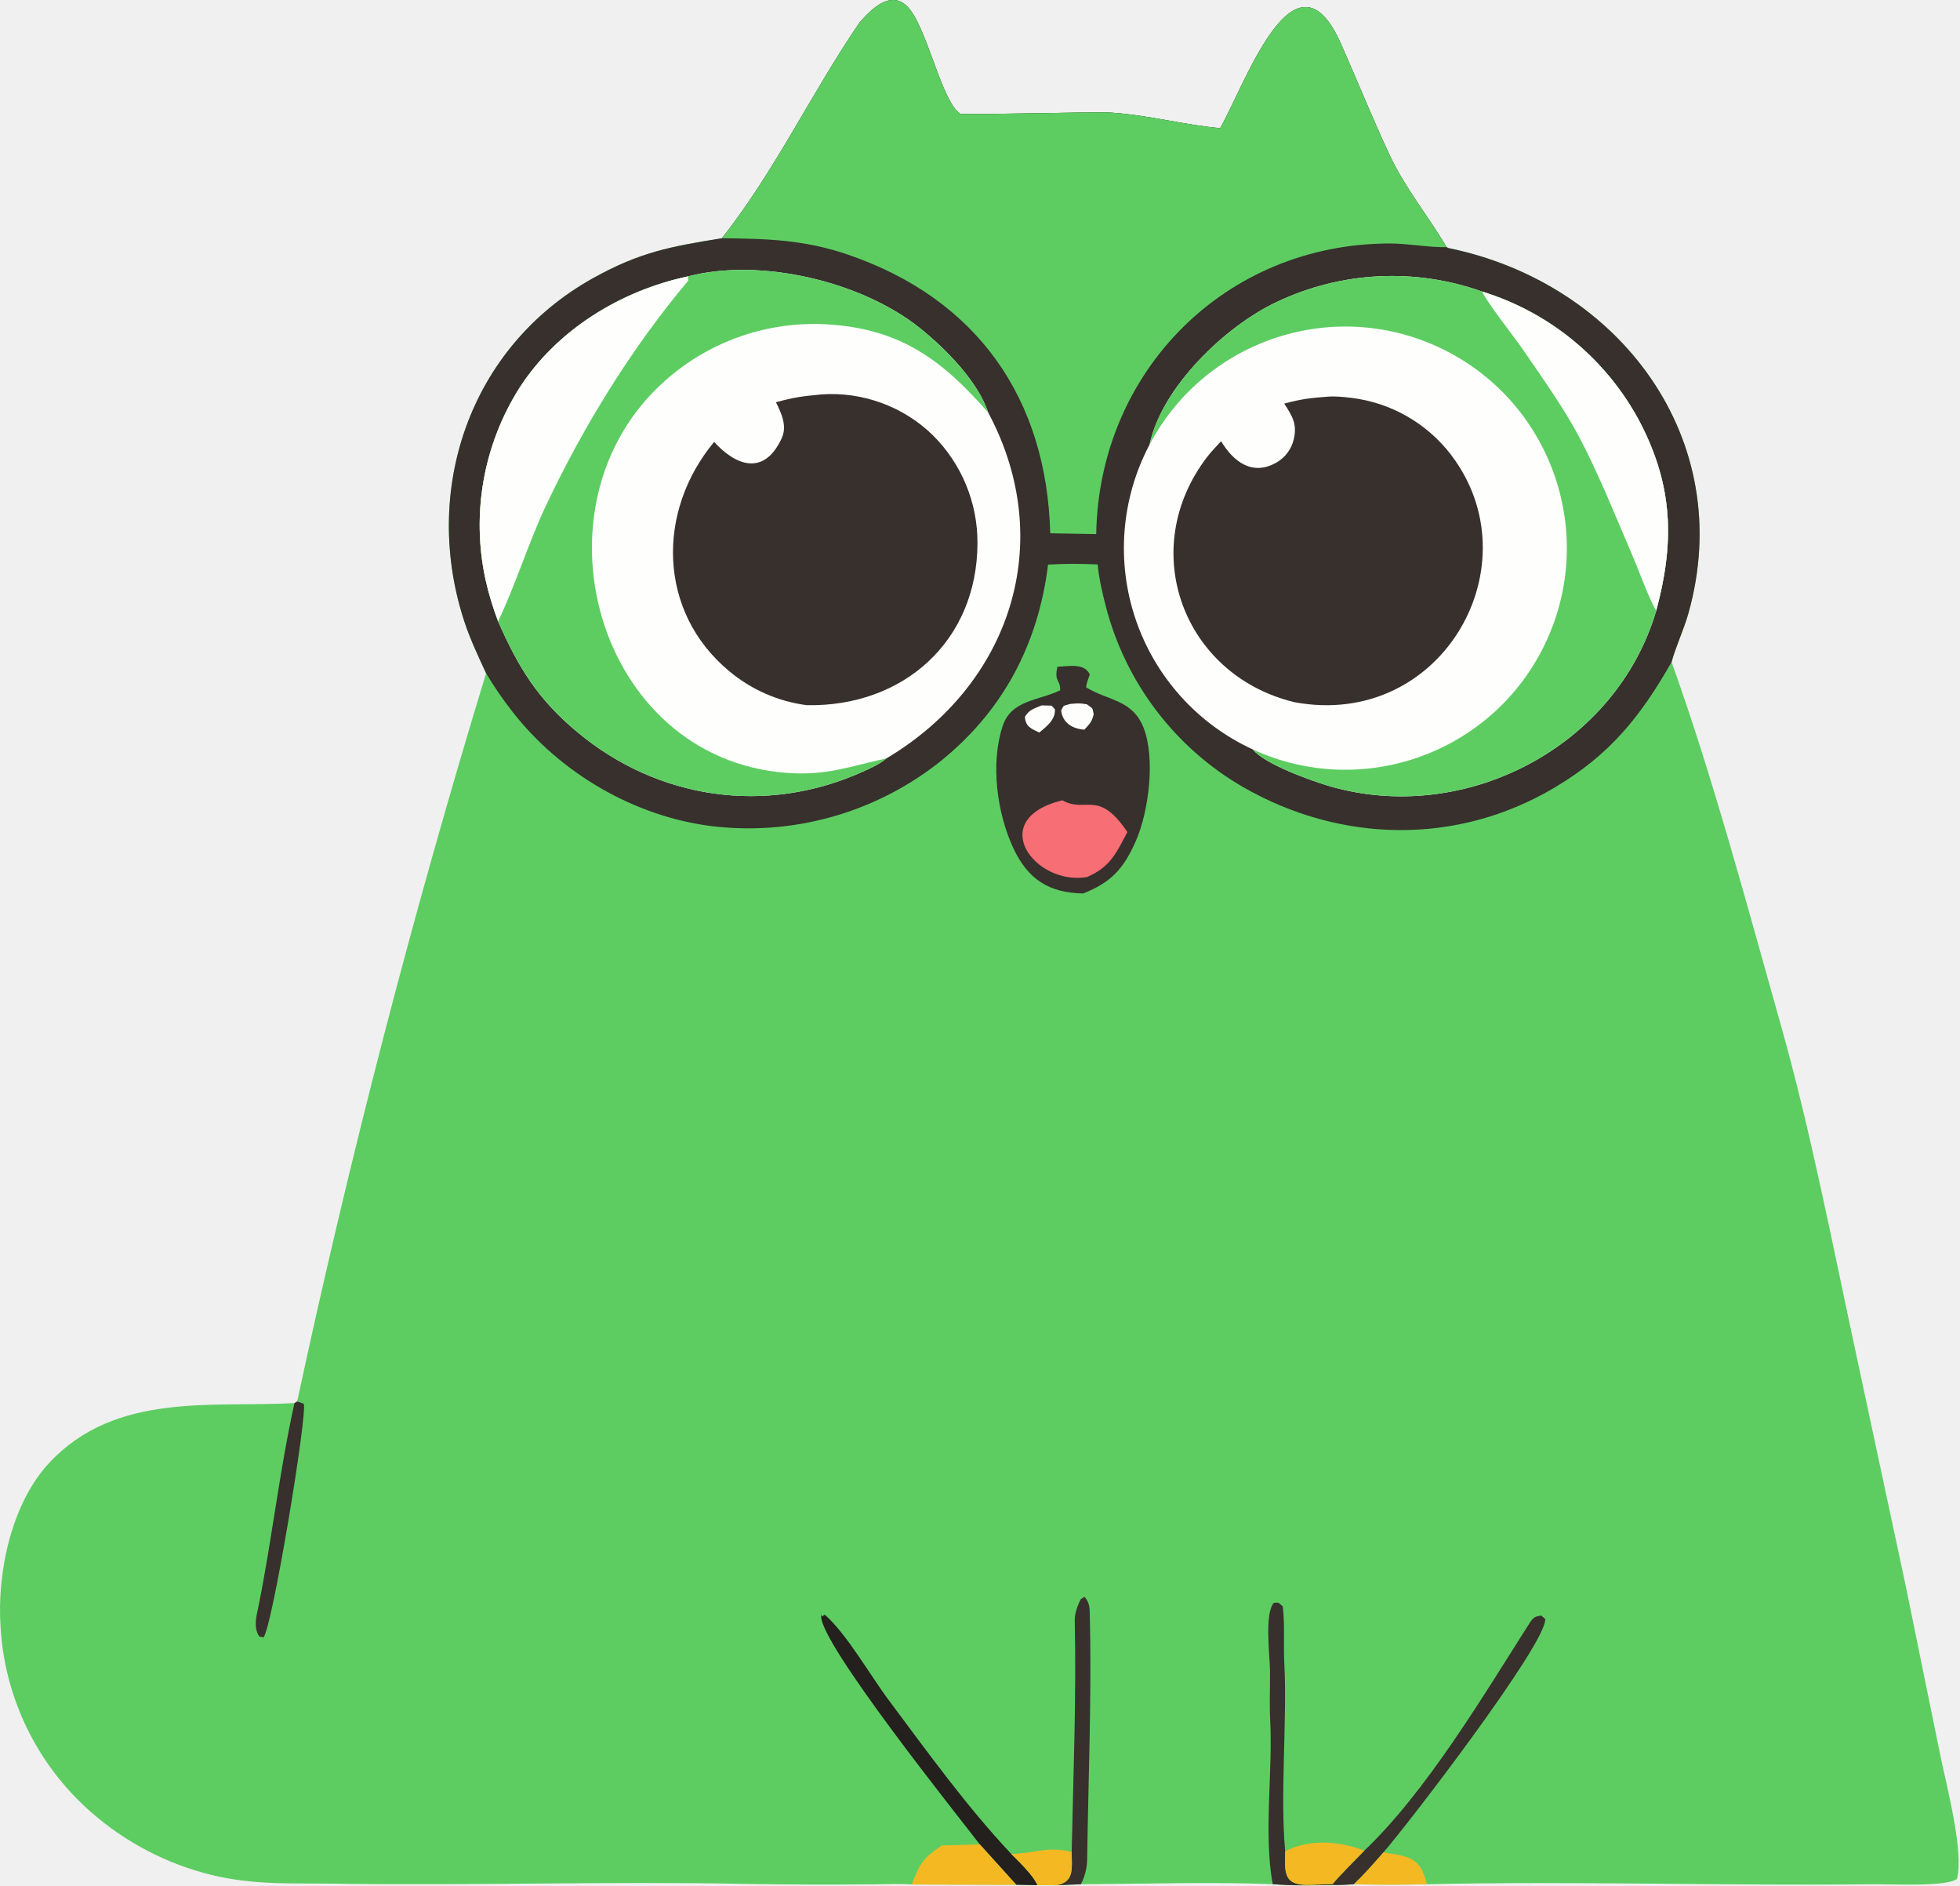
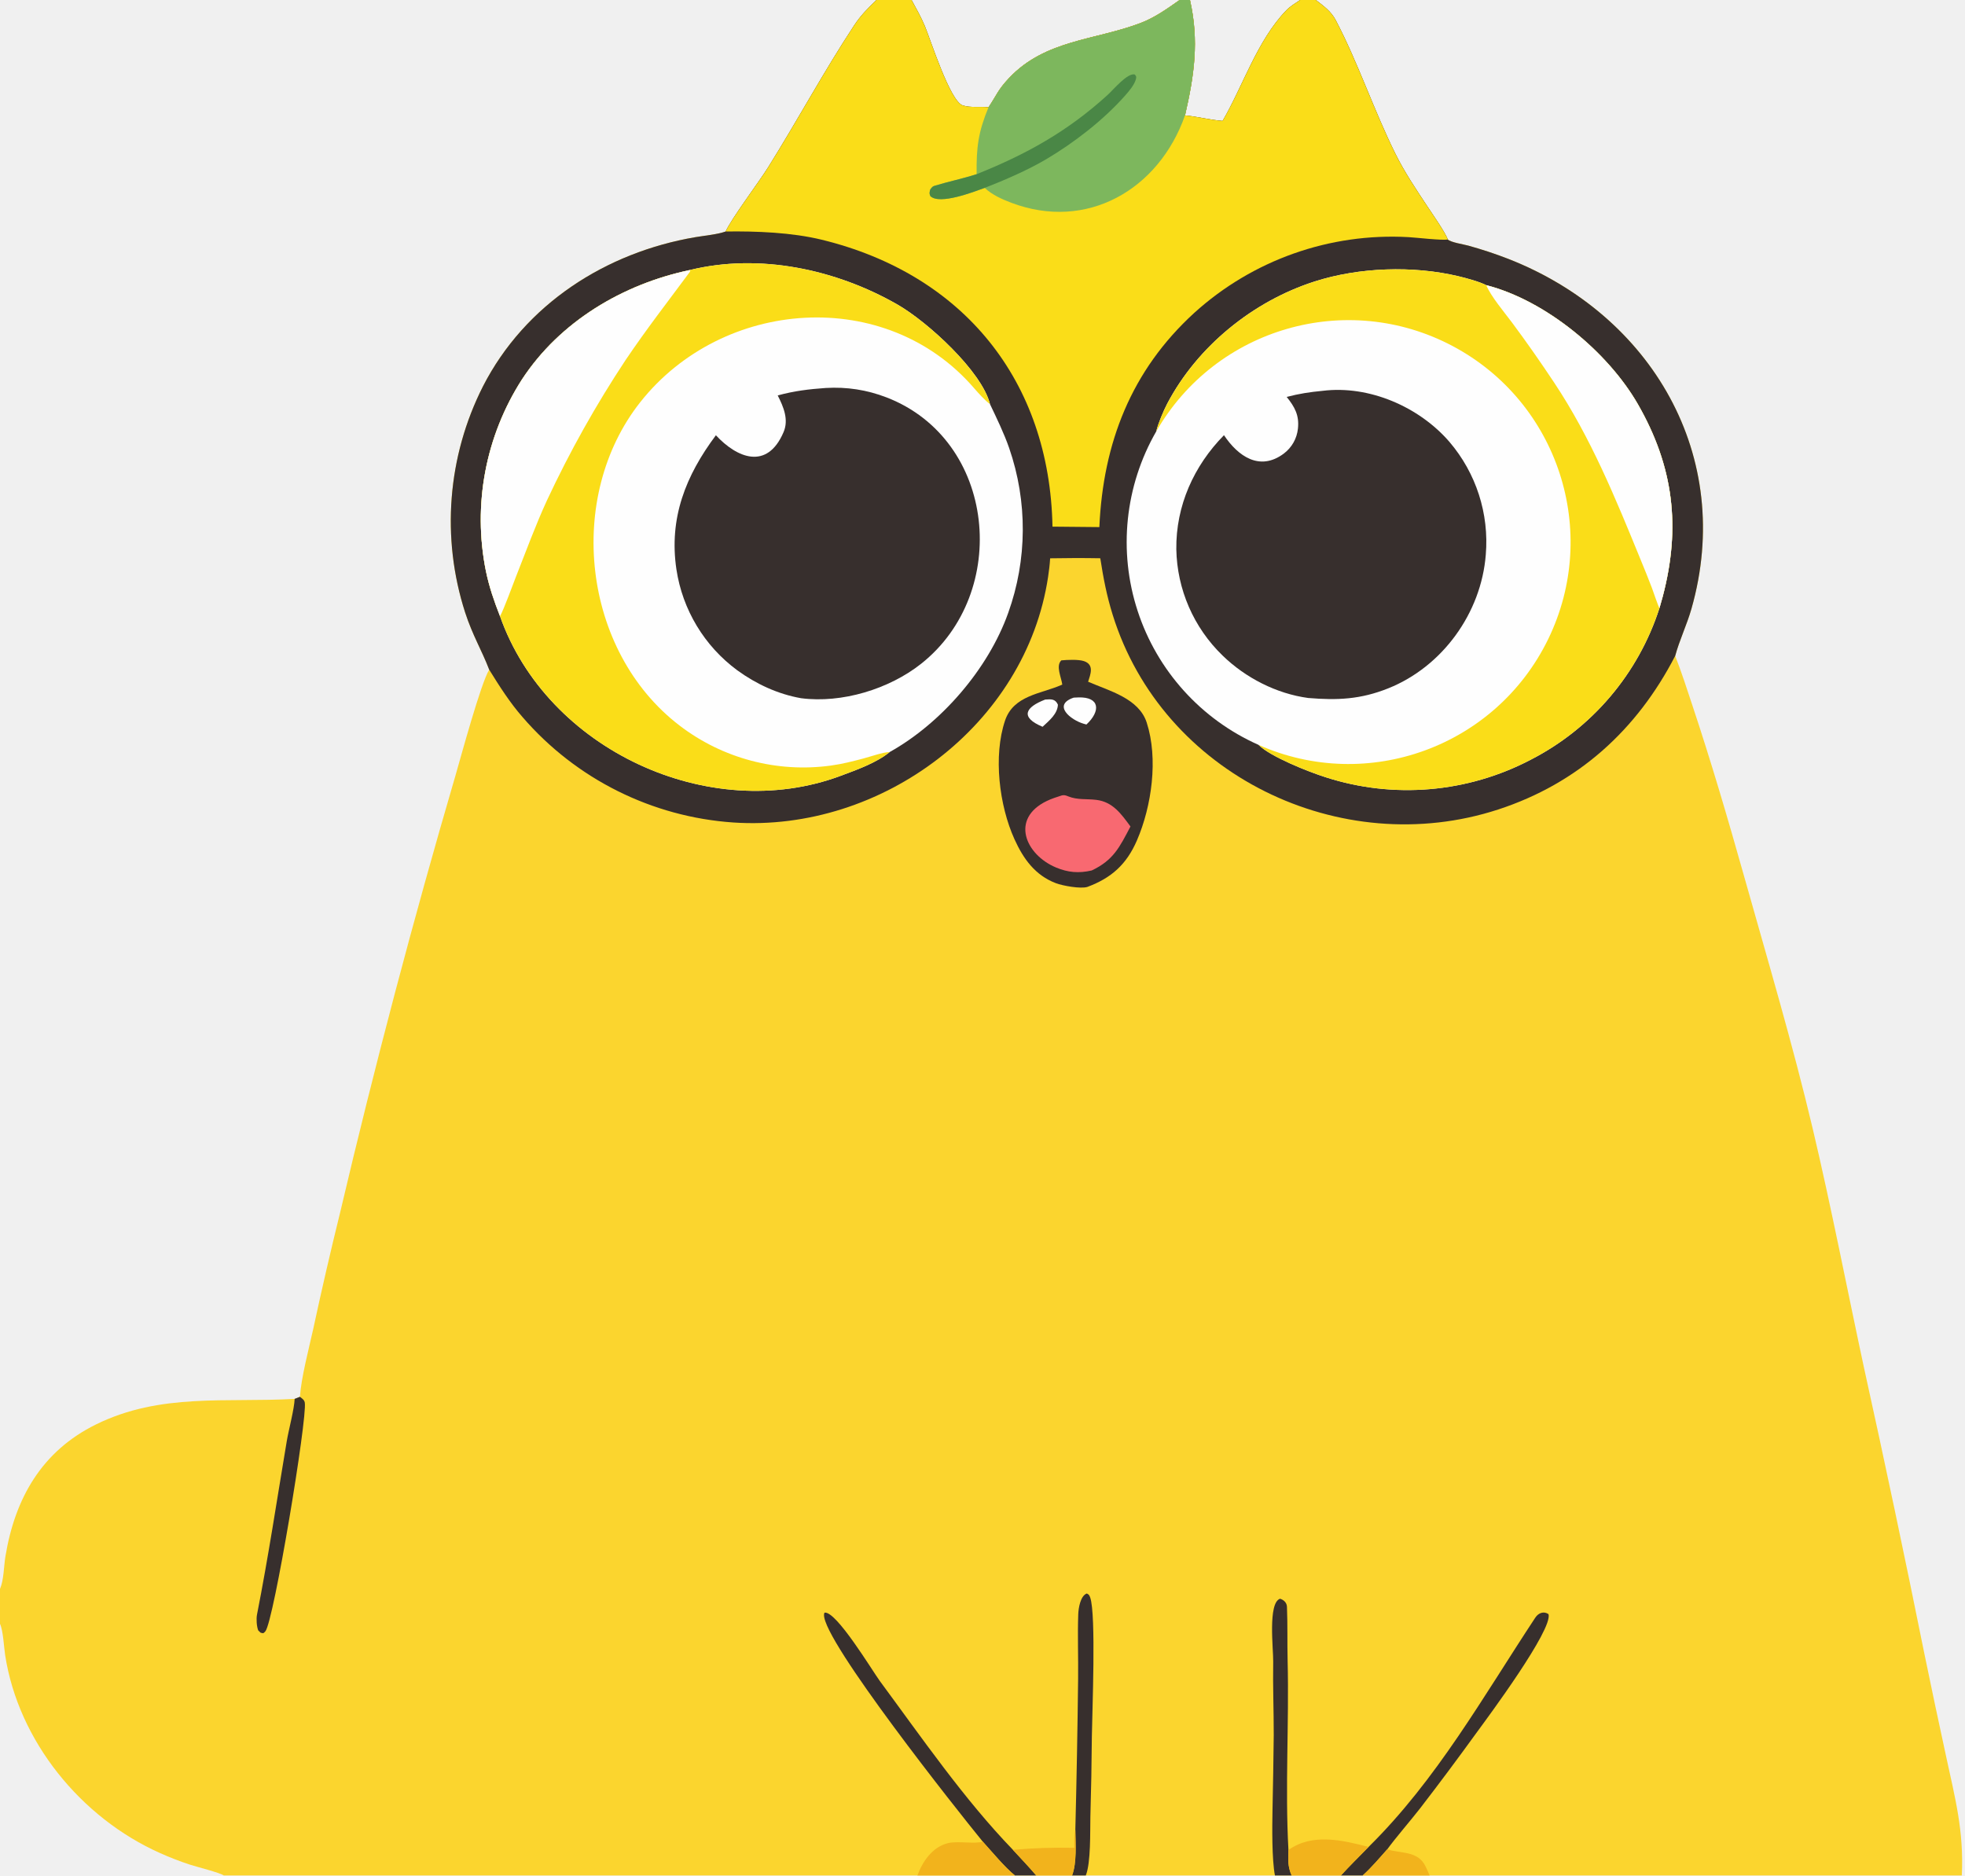
- <svg xmlns="http://www.w3.org/2000/svg" width="684" height="658" viewBox="0 0 684 658" fill="none">
-   <path d="M251.94 83.116C270.597 59.454 283.077 32.58 299.936 7.914C303.791 3.463 310.441 -3.378 316.298 1.934C323.34 8.322 328.491 35.738 335.161 39.678C336.017 40.183 382.163 38.939 387.375 39.266C400.955 40.12 413.687 43.708 425.819 44.696C434.532 29.477 451.904 -21.124 468.054 15.465C473.707 28.269 478.922 41.209 484.882 53.959C490.412 65.786 498.419 75.323 504.812 86.213C505.047 86.329 505.282 86.445 505.517 86.561C565.139 98.77 606.377 153.195 589.199 214.056C587.656 219.524 584.66 226.022 583.353 230.973C597.833 271.326 609.983 316.884 621.704 358.443C631.661 393.746 639.369 433.364 647.107 469.413L664.917 552.619L677.153 612.519C679.345 623.239 685.422 645.955 682.935 655.52C679.558 658.378 659.309 657.327 653.849 657.387C602.093 657.995 549.626 656.24 497.933 657.395C489.444 657.59 480.952 657.59 472.463 657.402C470.062 657.545 467.747 657.733 465.34 657.665C458.104 657.77 451.378 657.958 444.158 657.372C424.139 656.525 397.653 657.29 377.193 657.395L368.718 657.748L362.022 657.725L354.672 657.583L318.162 657.493C314.561 657.162 309.143 657.38 305.395 657.418C290.342 657.568 275.288 657.522 260.237 657.282C212.624 656.33 164.482 657.913 116.825 657.2C101.533 656.975 88.871 657.755 73.778 654.147C58.222 650.321 43.816 642.811 31.779 632.241C13.01 615.797 1.629 592.507 0.191 567.593C-1.097 548.401 4.075 524.327 17.281 510.265C40.444 485.597 73.998 491.098 102.765 489.531L103.707 488.961C122.092 403.376 144.086 318.607 169.631 234.881C166.994 229.199 164.154 223.148 162.215 217.342C146.836 171.293 163.823 121.096 206.91 97.078C223.181 88.007 233.785 86.049 251.94 83.116Z" fill="#5DCD62" />
-   <path d="M251.941 83.116C270.598 59.454 283.078 32.58 299.937 7.914C303.792 3.463 310.442 -3.378 316.299 1.934C323.341 8.322 328.492 35.738 335.162 39.678C336.018 40.183 382.164 38.939 387.376 39.266C400.956 40.12 413.688 43.708 425.82 44.696C434.533 29.477 451.905 -21.124 468.055 15.465C473.708 28.269 478.923 41.209 484.883 53.959C490.413 65.786 498.42 75.323 504.813 86.213C505.048 86.329 505.283 86.445 505.518 86.561C565.14 98.77 606.378 153.195 589.2 214.056C587.657 219.524 584.661 226.022 583.354 230.973C572.441 250.106 561.83 263.293 542.604 274.731C508.503 295.018 467.872 294.179 433.762 274.576C410.013 260.831 392.774 238.125 385.91 211.552C384.711 207.032 383.464 201.543 383.077 196.921C376.602 196.666 372.209 196.606 365.752 196.992C362.263 225.283 349.505 249.034 326.87 266.654C304.59 283.811 276.483 291.564 248.561 288.258C221.364 284.912 195.298 269.651 178.587 247.992C175.327 243.816 172.336 239.437 169.632 234.881C166.995 229.199 164.155 223.148 162.216 217.342C146.837 171.293 163.824 121.096 206.911 97.078C223.182 88.007 233.786 86.049 251.941 83.116Z" fill="#37302D" />
-   <path d="M251.941 83.116C270.598 59.454 283.078 32.58 299.938 7.914C303.792 3.463 310.442 -3.378 316.299 1.934C323.341 8.322 328.492 35.738 335.162 39.678C336.019 40.183 382.165 38.939 387.376 39.266C400.956 40.12 413.689 43.708 425.821 44.696C434.533 29.477 451.905 -21.124 468.055 15.465C473.708 28.269 478.923 41.209 484.883 53.959C490.413 65.786 498.421 75.323 504.813 86.213C499.012 86.41 491.368 84.946 485.097 84.947C427.534 84.957 383.49 129.715 382.558 186.344L366.51 186.062C365.29 139.293 341.246 104.417 296.08 88.899C280.756 83.634 268.048 83.308 251.941 83.116Z" fill="#5DCD62" />
-   <path d="M240.104 96.425C265.446 89.833 300.7 98.208 320.958 114.412C329.995 121.64 341.241 133.029 344.89 143.978C368.991 189.126 352.722 238.796 309.321 264.613C307.238 266.469 303.524 268.144 300.988 269.283C267.326 284.411 229.7 278.982 201.44 255.397C187.73 243.956 181.034 233.152 173.813 216.773C171.939 211.697 170.589 207.365 169.412 202.088C164.459 179.131 168.727 155.147 181.297 135.31C194.404 114.994 216.692 101.397 240.104 96.425Z" fill="#FEFEFC" />
-   <path d="M240.104 96.425C265.446 89.833 300.7 98.208 320.958 114.412C329.995 121.64 341.241 133.029 344.89 143.978C329.15 125.97 314.696 114.91 289.464 113.217C268.438 111.761 247.715 118.865 232.001 132.915C183.536 175.939 207.944 264.866 274.731 269.662C288.863 270.677 296.606 267.29 309.321 264.613C307.238 266.469 303.524 268.144 300.988 269.283C267.326 284.411 229.7 278.982 201.44 255.397C187.73 243.956 181.034 233.152 173.813 216.773C171.939 211.697 170.589 207.365 169.412 202.088C164.459 179.131 168.727 155.147 181.297 135.31C194.404 114.994 216.692 101.397 240.104 96.425Z" fill="#5DCD62" />
-   <path d="M240.104 96.425C240.135 96.914 240.167 97.402 240.197 97.89C220.376 121.476 203.76 148.462 190.581 176.282C184.424 189.278 180.041 203.854 173.813 216.773C171.939 211.697 170.589 207.365 169.412 202.088C164.459 179.131 168.727 155.147 181.297 135.31C194.404 114.994 216.692 101.397 240.104 96.425Z" fill="#FEFEFC" />
-   <path d="M286.488 137.628C300.812 136.522 315.354 141.806 325.581 151.889C335.586 161.835 341.183 175.381 341.117 189.49C341.038 223.76 315.191 246.67 281.555 246.031C271.547 244.735 262.121 240.593 254.397 234.096C229.553 213.404 229.037 178.423 249.218 154.184C256.508 162.188 266.48 166.485 272.783 152.939C274.748 148.713 272.799 144.342 270.787 140.344C277.121 138.601 280.118 138.23 286.488 137.628Z" fill="#37302D" />
-   <path d="M401.17 155.123C405.383 135.188 427.421 113.892 445.525 105.37C467.996 94.683 493.794 93.371 517.233 101.726C540.992 109.033 560.858 125.514 572.43 147.519C584.009 169.927 584.336 189.48 577.978 213.111C563.928 260.659 511.306 287.903 464.258 274.369C457.785 272.507 441.059 266.493 437.303 261.52C417.981 252.663 403.158 236.238 396.322 216.108C389.485 195.978 391.239 173.92 401.17 155.123Z" fill="#FEFEFC" />
-   <path d="M401.168 155.123C405.381 135.188 427.419 113.892 445.522 105.37C467.994 94.683 493.791 93.371 517.23 101.726C540.99 109.033 560.856 125.514 572.427 147.519C584.007 169.927 584.334 189.48 577.975 213.111C563.926 260.659 511.303 287.903 464.256 274.369C457.782 272.507 441.057 266.493 437.301 261.52C475.587 279.068 520.872 262.723 539.134 224.764C557.397 186.806 541.912 141.21 504.313 122.232C466.715 103.253 420.847 117.881 401.168 155.123Z" fill="#5DCD62" />
-   <path d="M517.23 101.726C540.99 109.033 560.856 125.514 572.427 147.519C584.007 169.927 584.334 189.48 577.975 213.111C575.323 208.549 571.995 199.179 569.729 193.916C563.869 180.303 557.903 165.291 550.961 152.189C545.709 142.276 537.782 131.186 531.45 121.931C528.577 117.733 518.925 105.529 517.23 101.726Z" fill="#FEFEFC" />
-   <path d="M463.455 138.385C466.418 138.153 471.371 138.689 474.265 139.204C487.881 141.58 499.976 149.317 507.845 160.682C534.571 199.077 502.273 254.289 451.846 245.013C412.822 235.66 396.515 191.711 421.282 159.407C422.701 157.556 424.558 155.656 426.144 153.937C430.438 161.113 437.181 166.267 445.635 161.27C448.606 159.515 450.725 156.616 451.497 153.252C452.785 147.867 450.887 145.03 448.177 140.811C454.388 139.158 457.24 138.855 463.455 138.385Z" fill="#37302D" />
-   <path d="M341.926 643.487C333.567 632.631 286.267 573.49 286.56 563.873C286.57 563.561 286.681 563.26 286.742 562.954L286.726 564.011L287.841 563.363C295.431 569.972 303.655 584.485 310.081 593.077C323.754 611.364 337.21 630.126 352.885 646.795C355.567 649.526 360.706 654.357 362.023 657.725L354.673 657.583L341.926 643.487Z" fill="#23201D" />
-   <path d="M476.096 645.692C497.796 625.07 517.652 591.601 533.822 566.234C535.083 564.255 535.772 563.949 537.889 563.648L539.264 564.882C539.611 573.629 490.997 636.96 482.774 646.292C479.245 650.343 476.361 653.644 472.463 657.402C470.062 657.545 467.747 657.733 465.34 657.665L465.043 657.327C467.488 654.357 473.241 648.67 476.096 645.692Z" fill="#37302D" />
-   <path d="M373.996 646.067C374.572 619.091 375.648 592.155 375.064 565.185C375.015 562.933 376.132 559.888 377.174 557.939L378.462 557.109C379.856 558.735 380.231 560.082 380.289 562.281C381.044 591.126 379.806 620.013 379.389 648.858C379.348 651.739 378.531 654.859 377.194 657.395L368.719 657.748C375.109 656.57 373.974 651.716 373.996 646.067Z" fill="#37302D" />
-   <path d="M444.159 657.372C440.904 639.938 444.248 617.92 443.262 599.953C442.993 595.046 443.251 588.089 443.209 583.098C443.163 577.593 441.212 562.99 444.531 559.229C446.724 559.125 445.677 558.867 447.65 560.42C448.445 566.42 447.867 573.979 448.191 580.068C449.258 600.034 446.658 626.42 448.512 645.887C448.304 653.682 447.933 657.98 457.371 657.635L465.043 657.327L465.34 657.665C458.104 657.77 451.378 657.958 444.159 657.372Z" fill="#37302D" />
-   <path d="M103.709 488.961L105.99 489.755C107.431 492.911 94.822 569.08 91.899 571.286L90.433 570.931C88.366 567.515 89.478 564.035 90.245 560.231C94.93 536.984 97.613 512.601 102.767 489.531L103.709 488.961Z" fill="#37302D" />
-   <path d="M341.927 643.487L354.674 657.583L318.164 657.493C321.13 650.013 322.04 648.37 328.667 643.869L341.927 643.487Z" fill="#F4B823" />
-   <path d="M448.513 645.887C456.352 641.806 465.976 642.256 474.169 644.964C474.823 645.174 475.467 645.422 476.098 645.692C473.243 648.67 467.489 654.357 465.044 657.327L457.373 657.635C447.935 657.98 448.305 653.682 448.513 645.887Z" fill="#F4B823" />
-   <path d="M482.777 646.292C491.428 647.65 495.734 647.8 497.936 657.395C489.446 657.59 480.954 657.59 472.465 657.402C476.363 653.644 479.247 650.343 482.777 646.292Z" fill="#F4B823" />
-   <path d="M352.887 646.795C361.407 646.63 365.138 644.079 373.998 646.067C373.976 651.716 375.111 656.57 368.721 657.748L362.025 657.725C360.708 654.357 355.569 649.526 352.887 646.795Z" fill="#F4B823" />
-   <path d="M369.009 232.603C373.149 232.475 378.429 231.241 380.316 235.331C380.029 236.079 378.717 239.606 379.136 239.862C386.712 244.491 395.161 244.057 399.042 253.812C403.278 264.463 400.914 283.099 396.384 293.419C392.066 303.257 387.665 307.864 378.023 311.724C366.163 311.511 358.732 306.909 353.571 295.777C347.897 283.537 345.627 266.374 349.89 253.356C352.889 244.2 362.21 244.55 369.984 240.839C370.079 236.982 367.826 238.108 369.009 232.603Z" fill="#37302D" />
-   <path d="M370.734 279.214C379.024 283.918 383.218 275.131 393.435 290.294C389.472 297.808 387.382 302.553 379.305 306.006C361.114 309.081 343.791 285.841 370.734 279.214Z" fill="#F76E75" />
-   <path d="M373.425 245.606C376.067 245.363 376.702 245.281 379.3 245.727C381.661 247.535 381.104 246.573 381.676 249.206C380.978 251.955 380.35 252.439 378.421 254.575C374.31 254.268 370.864 252.298 370.316 247.893C371.453 245.777 370.71 246.451 373.425 245.606Z" fill="#FEFEFC" />
-   <path d="M363.46 246.118L366.955 246.178L368.144 247.475C368.389 251.052 365.191 253.559 362.659 255.581C359.656 254.128 357.937 253.496 357.672 250.09C359.113 247.63 360.783 247.284 363.46 246.118Z" fill="#FEFEFC" />
+ <svg xmlns="http://www.w3.org/2000/svg" width="1056" height="1008" viewBox="0 0 1056 1008" fill="none">
+   <g clip-path="url(#clip0_11253_8513)">
+     <path d="M471.021 0H489.883C492.389 4.577 494.946 9.109 496.973 13.926C500.041 21.215 510.535 54.453 517.394 56.669C521.699 58.06 526.742 57.1 531.223 57.672C535.621 51.135 536.235 48.344 542.273 41.943C561.768 21.28 588.431 21.724 613.047 12.346C620.524 9.498 627.382 4.632 633.93 0H639.488C644.48 22.059 641.778 40.478 636.828 62.023C643.32 62.604 649.59 64.366 657.025 64.995C667.941 46.288 675.613 21.825 691.144 5.685C693.5 3.232 695.934 1.939 698.708 0H707.128C711.284 3.196 715.327 6.069 717.822 10.837C729.934 33.94 738.246 59.186 749.837 82.54C754.87 92.681 760.753 101.373 766.946 110.753C769.73 114.97 776.418 124.477 778.083 128.712C779.47 130.237 786.617 131.338 789.066 132.012C796.311 134.018 803.452 136.38 810.459 139.091C887.344 169.123 932.415 245.031 908.97 327.258C906.551 335.736 902.524 344.099 900.25 352.52C903.427 360.551 906.505 370.113 909.253 378.366C919.426 408.846 928.563 439.953 937.267 470.895C949.884 515.745 963.445 561.294 974.155 606.589C984.163 648.884 992.527 692.267 1001.65 734.783C1012.98 786.121 1023.84 837.563 1034.23 889.097C1037.96 907.246 1041.8 925.38 1045.74 943.488C1050.71 966.664 1055.43 983.803 1054.29 1008H768.281H732.301H720.601H694.129H685.157H583.507H576.134H556.901H545.438H493.027H120.294C118.012 1006.41 105.736 1003.38 101.813 1002.09C96.471 1000.32 91.224 998.286 86.092 995.981C43.227 976.894 9.886 935.543 2.782 889.654C2.093 885.204 1.72 876.372 0 872.753V853.974C2.1 849.102 2.035 841.848 2.908 836.532C8.065 805.132 22.531 779.903 51.569 765.585C86.275 748.477 121.65 753.943 158.348 751.839L161.184 750.731C161.847 740.584 165.97 724.868 168.253 714.623C172.78 693.566 177.626 672.576 182.788 651.663C201.343 572.843 222.01 494.537 244.767 416.826C247.586 407.127 258.504 366.799 262.916 359.956C258.867 349.4 253.945 341.453 249.956 329.146C237.035 288.975 240.475 245.331 259.53 207.68C282.219 163.353 325.758 135.615 373.736 127.463C378.527 126.649 385.521 126.007 389.978 124.421C392.924 117.703 407.563 98.29 412.751 90.005C428.578 64.725 442.643 38.557 458.991 13.702C462.666 8.115 466.316 4.583 471.021 0Z" fill="#FBD52E" />
+     <path d="M471.023 0H489.885C492.391 4.577 494.948 9.109 496.975 13.926C500.043 21.215 510.536 54.453 517.395 56.669C521.701 58.06 526.744 57.1 531.224 57.672C535.623 51.135 536.236 48.344 542.274 41.943C561.77 21.28 588.433 21.724 613.049 12.346C620.525 9.498 627.383 4.632 633.932 0H639.49C644.481 22.059 641.78 40.478 636.83 62.023C643.321 62.604 649.591 64.366 657.027 64.995C667.942 46.288 675.615 21.825 691.145 5.685C693.502 3.232 695.936 1.939 698.71 0H707.13C711.286 3.196 715.328 6.069 717.824 10.837C729.936 33.94 738.248 59.186 749.839 82.54C754.872 92.681 760.755 101.373 766.947 110.753C769.732 114.97 776.419 124.477 778.085 128.712C779.472 130.237 786.619 131.338 789.068 132.012C796.312 134.018 803.454 136.38 810.461 139.091C887.346 169.123 932.417 245.031 908.971 327.258C906.553 335.736 902.526 344.099 900.252 352.52C879.684 392.372 848.029 421.061 805.14 435.068C720.495 462.712 624.687 416.401 597.957 330.414C594.724 320.025 592.96 310.76 591.3 300.039C582.318 299.883 573.335 299.893 564.353 300.068C564.137 303.499 563.76 306.633 563.25 310.027C551.354 389.502 473.848 447.347 394.18 442.061C350.345 439.081 309.526 418.682 280.828 385.415C274.05 377.702 268.319 368.668 262.918 359.956C258.869 349.4 253.947 341.453 249.958 329.146C237.037 288.975 240.476 245.331 259.531 207.68C282.221 163.353 325.76 135.615 373.738 127.463C378.529 126.649 385.523 126.007 389.979 124.421C392.925 117.703 407.565 98.29 412.752 90.005C428.579 64.725 442.645 38.557 458.993 13.702C462.668 8.115 466.317 4.583 471.023 0Z" fill="#372F2D" />
+     <path d="M471.02 0H489.882C492.388 4.577 494.945 9.109 496.972 13.926C500.04 21.215 510.534 54.453 517.393 56.669C521.698 58.06 526.741 57.1 531.222 57.672C535.62 51.135 536.234 48.344 542.272 41.943C561.767 21.28 588.43 21.724 613.046 12.346C620.523 9.498 627.381 4.632 633.929 0H639.487C644.479 22.059 641.777 40.478 636.827 62.023C643.319 62.604 649.589 64.366 657.024 64.995C667.94 46.288 675.612 21.825 691.143 5.685C693.499 3.232 695.933 1.939 698.707 0H707.127C711.283 3.196 715.326 6.069 717.821 10.837C729.933 33.94 738.245 59.186 749.836 82.54C754.869 92.681 760.752 101.373 766.945 110.753C769.729 114.97 776.417 124.477 778.082 128.712C774.989 129.326 760.964 127.659 756.942 127.449C714.671 125.064 673.204 139.718 641.823 168.135C607.9 199.134 592.818 238.077 590.797 283.288L565.614 283.048C564.119 204.706 517.769 147.439 441.615 128.846C425.554 124.925 406.425 124.18 389.977 124.421C392.923 117.703 407.562 98.29 412.75 90.005C428.577 64.725 442.642 38.557 458.99 13.702C462.665 8.115 466.315 4.583 471.02 0Z" fill="#FADD18" />
+     <path d="M633.93 0H639.488C644.479 22.059 641.777 40.478 636.827 62.023C622.73 102.052 584.002 124.307 543.53 108.999C538.446 107.075 533.197 104.733 529.186 100.98C523.122 103.16 504.987 110.228 499.996 105.41C499.314 103.778 499.516 103.629 499.896 101.909C500.365 101.237 501.109 100.21 501.903 99.966C509.595 97.599 517.068 96.111 524.849 93.619C524.658 79.13 525.726 71.007 531.222 57.672C535.621 51.135 536.234 48.344 542.272 41.943C561.768 21.28 588.431 21.724 613.047 12.346C620.523 9.498 627.381 4.632 633.93 0Z" fill="#7DB75D" />
+     <path d="M524.849 93.619C551.595 82.887 573.56 70.748 595.155 51.094C598.599 47.961 605.766 39.203 609.757 40.002C610.402 40.709 610.819 40.996 610.505 42.324C609.767 45.48 606.668 49.077 604.621 51.389C593.02 64.501 577.314 76.653 562.268 85.56C552.435 91.382 539.802 96.856 529.186 100.98C523.122 103.16 504.987 110.228 499.996 105.41C499.314 103.778 499.516 103.629 499.896 101.909C500.365 101.237 501.109 100.21 501.903 99.966C509.595 97.599 517.068 96.111 524.849 93.619Z" fill="#4A8746" />
+     <path d="M370.676 145.142C408.022 135.956 449.182 144.677 482.382 163.731C498.33 172.884 527.651 199.525 532.028 217.205C535.617 224.769 539.598 232.92 542.33 240.824C552.267 269.563 552.081 300.836 541.799 329.454C531.105 359.482 505.868 388.709 478.123 404.186C471.068 409.983 460.284 413.801 451.71 416.996C381.2 443.272 293.928 402.866 268.715 331.188C265.505 323 262.953 315.631 261.134 306.945C253.951 271.392 260.901 234.44 280.511 203.926C300.924 172.778 334.664 152.76 370.676 145.142Z" fill="#FEFEFE" />
+     <path d="M370.676 145.142C408.022 135.956 449.182 144.677 482.382 163.731C498.33 172.884 527.651 199.525 532.028 217.205C529.45 215.347 525.66 211.155 523.526 208.68C476.122 153.606 388.265 160.204 344.068 216.165C303.832 267.108 312.77 349.818 365.16 389.921C388.323 407.677 417.626 415.432 446.541 411.455C452.663 410.612 457.881 409.259 463.799 407.712C467.888 406.643 474.174 404.329 478.123 404.186C471.068 409.983 460.284 413.801 451.71 416.996C381.2 443.272 293.928 402.866 268.715 331.188C265.505 323 262.953 315.631 261.134 306.945C253.951 271.392 260.901 234.44 280.511 203.926C300.924 172.778 334.664 152.76 370.676 145.142Z" fill="#FADD18" />
+     <path d="M370.676 145.142L370.901 145.896C359.049 161.901 347.43 176.848 336.235 193.444C320.292 217.531 306.154 242.764 293.936 268.938C287.789 282.283 282.694 296.264 277.301 309.898C275.298 314.96 270.928 327.167 268.715 331.188C265.505 323 262.953 315.631 261.134 306.945C253.951 271.392 260.901 234.44 280.511 203.926C300.924 172.778 334.664 152.76 370.676 145.142Z" fill="#FEFEFE" />
+     <path d="M443.724 208.522C455.035 207.85 465.825 209.508 476.365 213.565C535.518 236.335 543.201 318.612 495.021 356.741C477.764 370.399 452.414 378.088 430.512 375.259C418.115 373.09 406.385 367.654 396.243 360.276C378.556 347.257 366.779 327.734 363.512 306.017C359.39 278.402 368.543 255.57 384.729 233.936C395.976 246.078 412.226 252.953 421.082 232.267C423.967 225.53 421.097 218.738 417.946 212.531C426.645 210.122 434.806 209.142 443.724 208.522Z" fill="#372F2D" />
+     <path d="M621.386 231.829C622.304 227.772 625.315 220.682 627.254 216.996C643.465 186.133 673.387 161.894 706.475 151.287C730.369 143.626 759.347 142.662 783.757 148.46C787.99 149.465 795.008 151.368 798.72 153.27C830.395 161.351 864.034 189.041 880.23 217.289C899.406 250.74 903.351 283.227 893.59 320.478C893.028 322.605 892.43 324.724 891.801 326.832C880.452 362.096 855.563 391.409 822.599 408.326C788.598 426.133 748.864 429.517 712.337 417.715C703.041 414.764 682.735 406.686 676.336 400.335C645.451 386.619 621.835 360.442 611.357 328.313C600.88 296.183 604.525 261.116 621.386 231.829Z" fill="#FEFEFE" />
+     <path d="M621.387 231.829C622.305 227.772 625.316 220.682 627.255 216.996C643.466 186.133 673.388 161.894 706.475 151.287C730.369 143.626 759.347 142.662 783.757 148.46C787.99 149.465 795.008 151.368 798.72 153.27C830.395 161.351 864.035 189.041 880.23 217.289C899.407 250.74 903.351 283.227 893.59 320.478C893.028 322.605 892.43 324.724 891.801 326.832C880.452 362.096 855.563 391.409 822.599 408.326C788.599 426.133 748.865 429.517 712.338 417.715C703.041 414.764 682.736 406.686 676.337 400.335C735.061 426.412 803.887 401.286 831.999 343.509C860.106 285.733 837.387 216.076 780.622 185.974C723.857 155.873 653.448 176.149 621.387 231.829Z" fill="#FADD18" />
+     <path d="M798.719 153.27C830.394 161.351 864.033 189.041 880.229 217.289C899.405 250.74 903.349 283.227 893.589 320.478C893.027 322.605 892.428 324.723 891.799 326.832C891.005 325.549 888.561 318.178 887.788 316.096C885.828 310.982 883.797 305.895 881.693 300.837C868.194 267.82 854.979 235.342 835.163 205.548C827.867 194.578 820.432 183.913 812.543 173.324C808.449 167.827 801.204 159.285 798.719 153.27Z" fill="#FEFEFE" />
+     <path d="M710.796 210.055C735.757 206.949 762.657 218.64 778.915 237.47C793.285 254.27 800.329 276.127 798.467 298.155C796.023 329.449 775.202 358.278 746.059 369.947C731.111 375.933 718.685 376.433 703.01 375.134C685.963 372.835 669.283 364.271 657.006 352.307C641.491 337.31 632.555 316.771 632.158 295.196C631.89 271.866 641.542 250.397 657.769 233.892C665.266 245.133 676.924 253.486 689.913 243.786C694.213 240.563 696.972 235.688 697.518 230.341C698.312 223.14 695.698 218.601 691.475 213.329C698.261 211.563 703.825 210.72 710.796 210.055Z" fill="#372F2D" />
+     <path d="M528.129 989.784C514.665 973.321 442.132 881.822 442.833 867.86C442.864 867.251 442.904 867.231 443.082 866.741C449.3 865.493 468.932 898.198 472.811 903.446C495.228 933.79 518.183 967.123 544.32 994.177C548.527 998.719 552.879 1003.3 556.901 1008H545.438C540.004 1003.66 533.048 995.203 528.129 989.784Z" fill="#372F2D" />
+     <path d="M735.488 992.64C772.045 956.605 797.084 911.815 825.103 869.375C826.712 866.931 829.594 865.74 832.183 867.54C834.56 875.836 799.771 922.73 793.351 931.459C783.492 945.097 773.427 958.585 763.161 971.918C757.964 978.585 750.147 987.577 745.532 993.903C741.319 998.642 736.993 1003.78 732.301 1008H720.602C725.216 1002.93 730.661 997.58 735.488 992.64Z" fill="#372F2D" />
+     <path d="M577.891 983.468C578.577 956.383 579.077 929.299 579.386 902.209C579.52 890.721 579.051 879.053 579.453 867.586C579.567 864.359 580.608 857.718 584.032 856.429C585.187 856.908 585.466 857.455 585.878 858.605C589.111 867.571 586.94 920.461 586.77 933.269C586.657 947.613 586.394 961.957 585.976 976.296C585.79 984.458 586.285 1001.09 583.506 1008H576.133C578.742 1001.16 577.984 990.918 577.891 983.468Z" fill="#372F2D" />
+     <path d="M685.158 1008C683.472 999.307 683.678 981.843 683.848 972.908C684.142 959.451 684.364 945.994 684.513 932.531C684.534 919.43 683.987 906.112 684.225 893.005C684.343 886.514 681.26 861.461 687.917 859.249C689.927 859.878 691.531 861.368 691.619 863.59C692.011 873.206 691.737 882.853 691.974 892.479C692.815 926.458 690.546 960.343 692.413 994.3C692.299 999.616 691.959 1003.01 694.13 1008H685.158Z" fill="#372F2D" />
+     <path d="M161.182 750.73C162.301 751.592 163.539 752.355 163.793 753.84C165.222 762.208 147.122 871.33 142.616 876.754C142.094 877.383 142.039 877.372 141.462 877.79C139.506 877.434 140.441 877.805 138.748 876.243C137.929 874.078 137.661 870.087 138.112 867.798C144.213 836.831 148.879 805.652 154.114 774.531C155.138 768.436 158.16 757.222 158.346 751.839L161.182 750.73Z" fill="#372F2D" />
+     <path d="M528.13 989.784C533.049 995.203 540.004 1003.66 545.439 1008H493.027C495.736 1000.49 501.15 992.568 509.54 990.583C514.747 989.351 524.051 991.176 528.13 989.784Z" fill="#F2B31C" />
+     <path d="M692.414 994.301C705.232 985.087 721.526 989.036 735.489 992.64C730.663 997.58 725.218 1002.93 720.603 1008H694.131C691.96 1003.01 692.3 999.616 692.414 994.301Z" fill="#F2B31C" />
+     <path d="M577.356 993.125C577.346 989.851 577.14 986.623 577.893 983.468C577.985 990.918 578.743 1001.16 576.134 1008H556.902C552.88 1003.3 548.528 998.719 544.32 994.177C556.577 993.187 565.11 992.924 577.356 993.125Z" fill="#F2B31C" />
+     <path d="M732.301 1008C736.993 1003.78 741.319 998.642 745.532 993.904C752.524 996.394 762.099 994.347 766.244 1003.4C766.956 1004.95 767.637 1006.4 768.281 1008H732.301Z" fill="#F2B31C" />
+     <path d="M570.349 354.919C573.556 354.62 579.537 354.322 582.528 355.328C588.246 357.252 585.972 362.527 584.761 366.404C596.171 371.358 612.027 375.313 616.25 388.364C622.525 407.75 618.957 433.216 611.016 451.631C605.422 464.6 597.259 471.88 584.338 476.694C580.677 477.798 571.071 476.072 567.363 474.648C556.319 470.411 549.997 461.658 545.202 451.088C536.988 433.002 533.688 406.317 540.128 387.246C544.686 373.735 559.34 372.941 570.256 368.202L570.875 367.93C570.344 363.933 567.266 357.959 570.349 354.919Z" fill="#372F2D" />
+     <path d="M570.709 427.472C572.07 427.219 572.797 427.499 574.102 428.027C579.031 430.016 583.981 429.253 589.204 429.9C598.078 430.999 602.574 437.493 607.524 444.201C601.688 455.267 598.46 462.273 586.698 467.841C579.737 469.446 573.906 468.929 567.455 466.219C551.105 459.349 542.803 440.113 562.454 430.537C565.186 429.205 567.847 428.403 570.709 427.472Z" fill="#F86971" />
+     <path d="M577.011 374.951C577.831 374.903 578.65 374.865 579.47 374.837C591.206 374.453 591.536 382.244 583.848 389.393C583.363 389.265 582.879 389.132 582.399 388.994C575.381 386.973 565.373 378.909 577.011 374.951Z" fill="#FEFEFE" />
+     <path d="M561.695 375.986C564.856 375.763 567.104 375.534 568.527 378.733C568.326 383.737 563.747 387.379 560.282 390.615C547.923 385.441 551.104 380.055 561.695 375.986Z" fill="#FEFEFE" />
+   </g>
+   <defs>
+     <clipPath id="clip0_11253_8513">
+       <rect width="1056" height="1008" fill="white" />
+     </clipPath>
+   </defs>
</svg>
